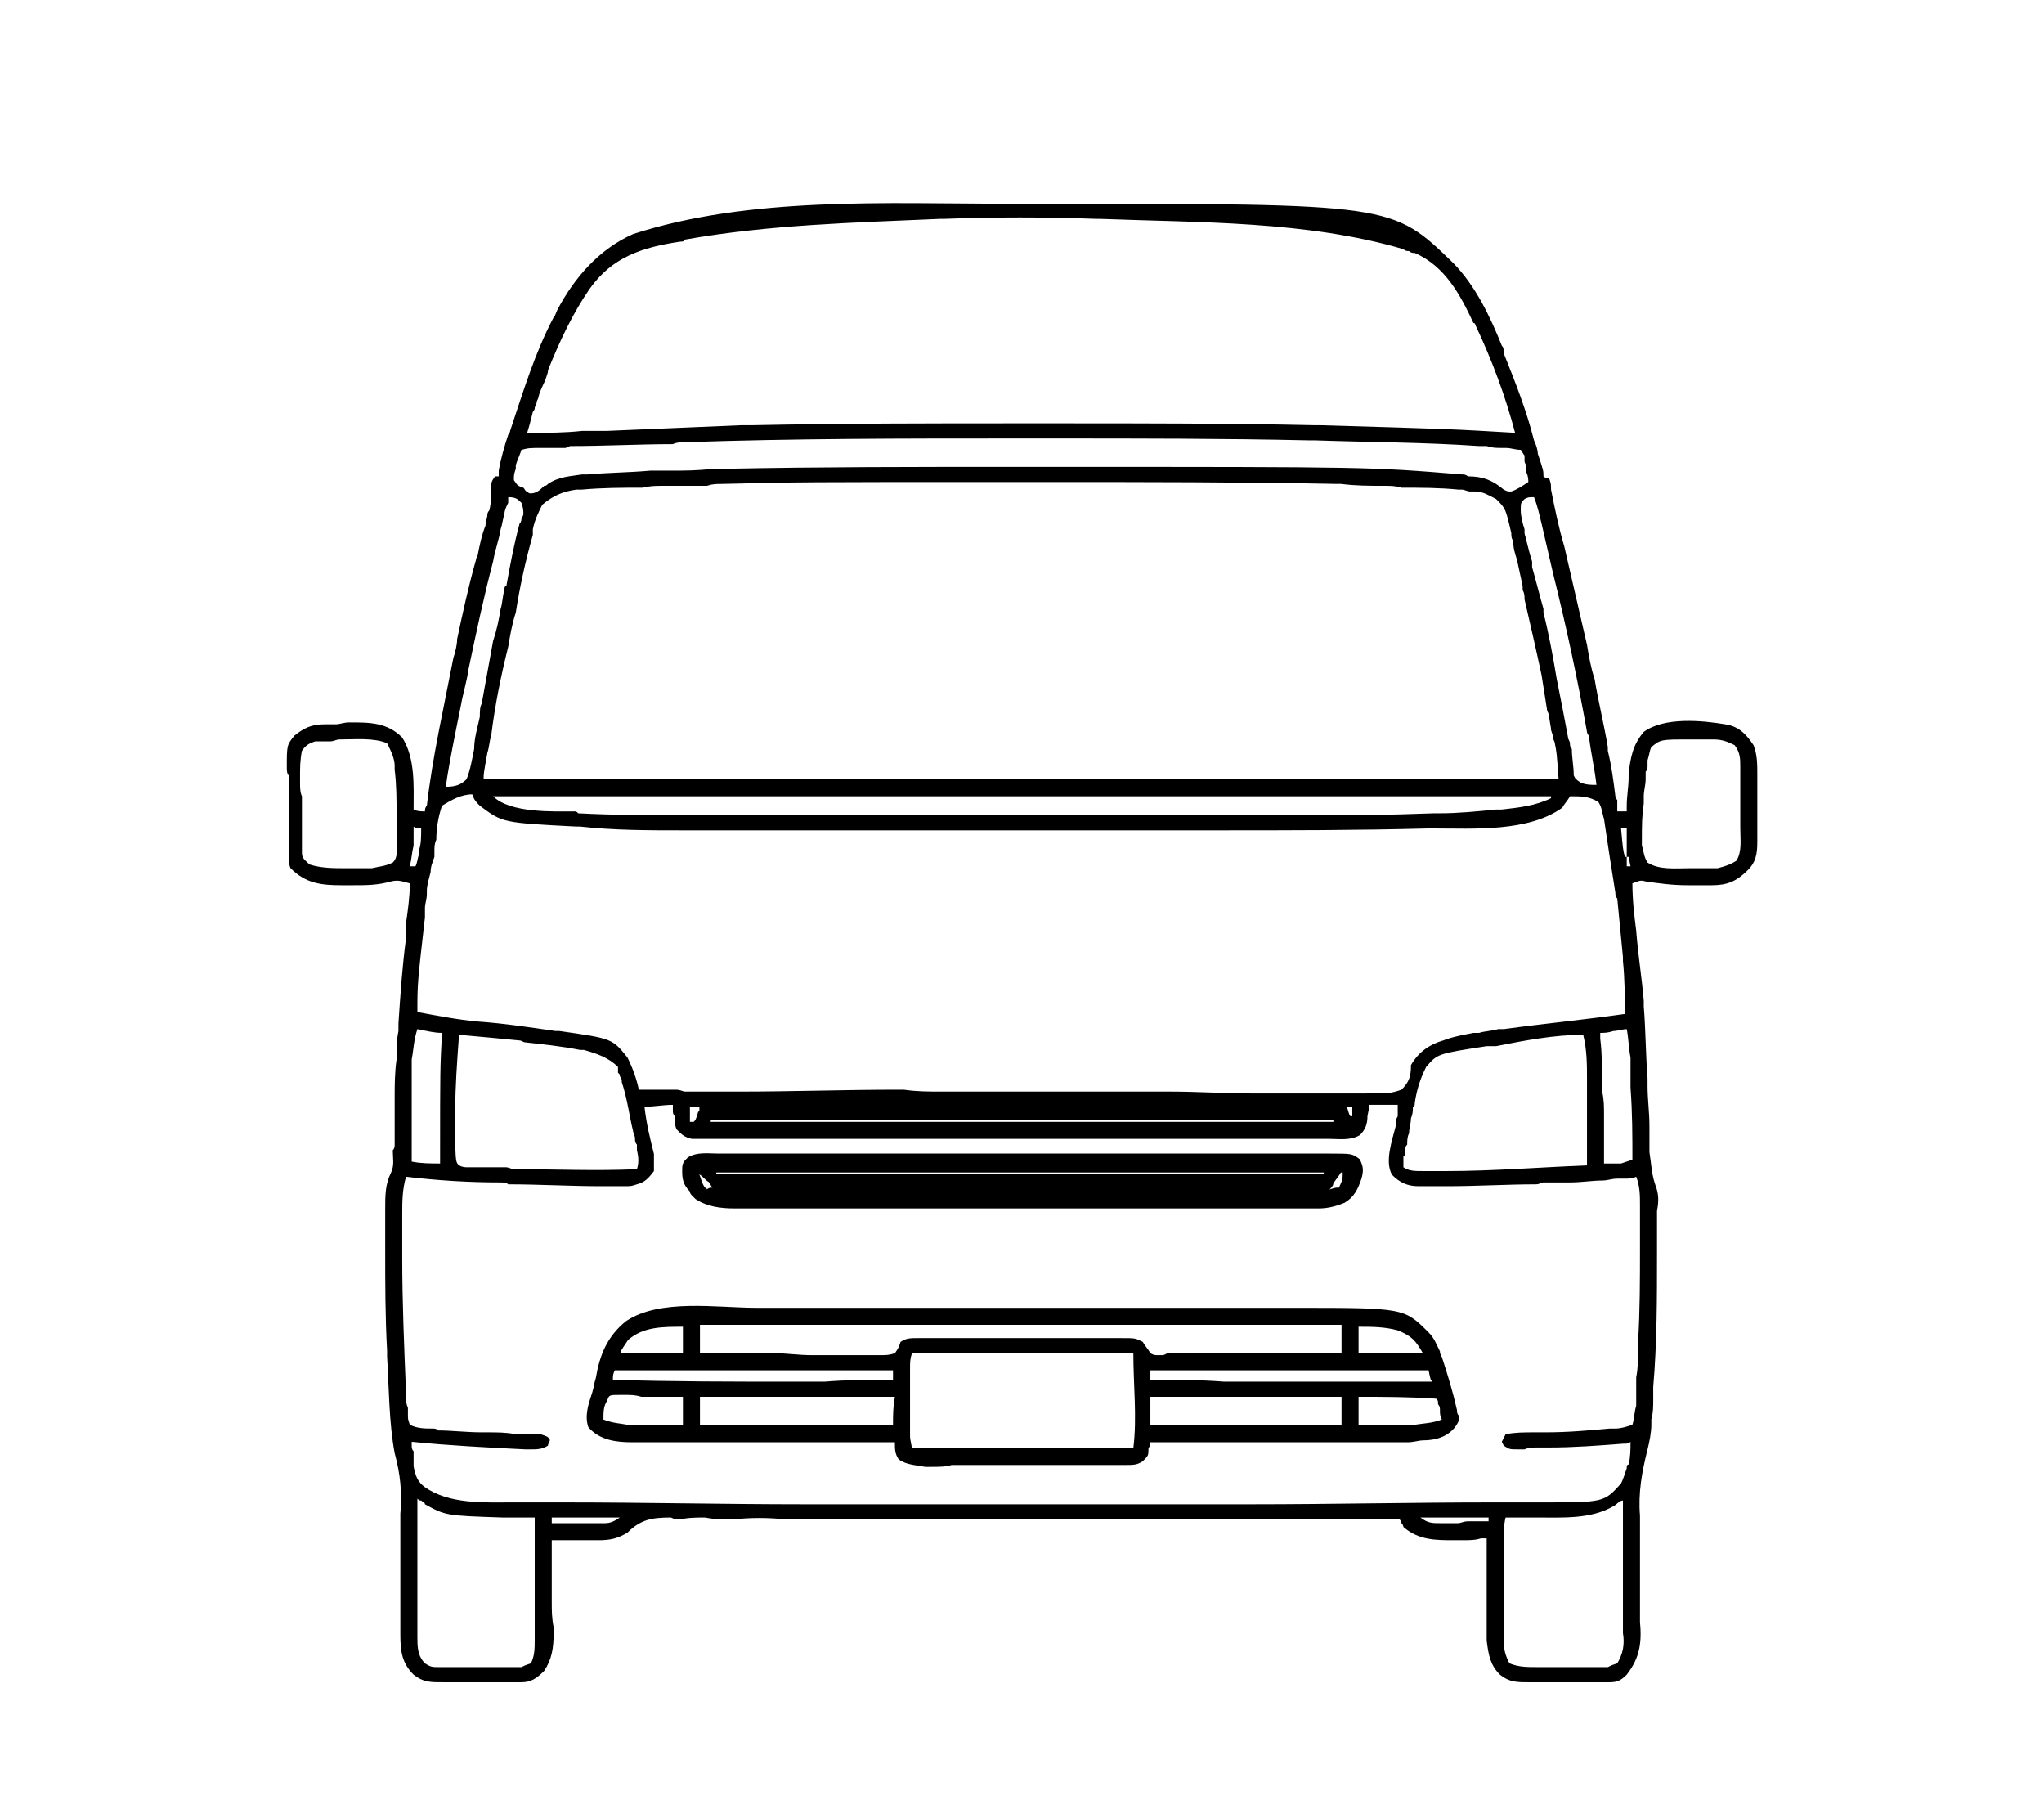
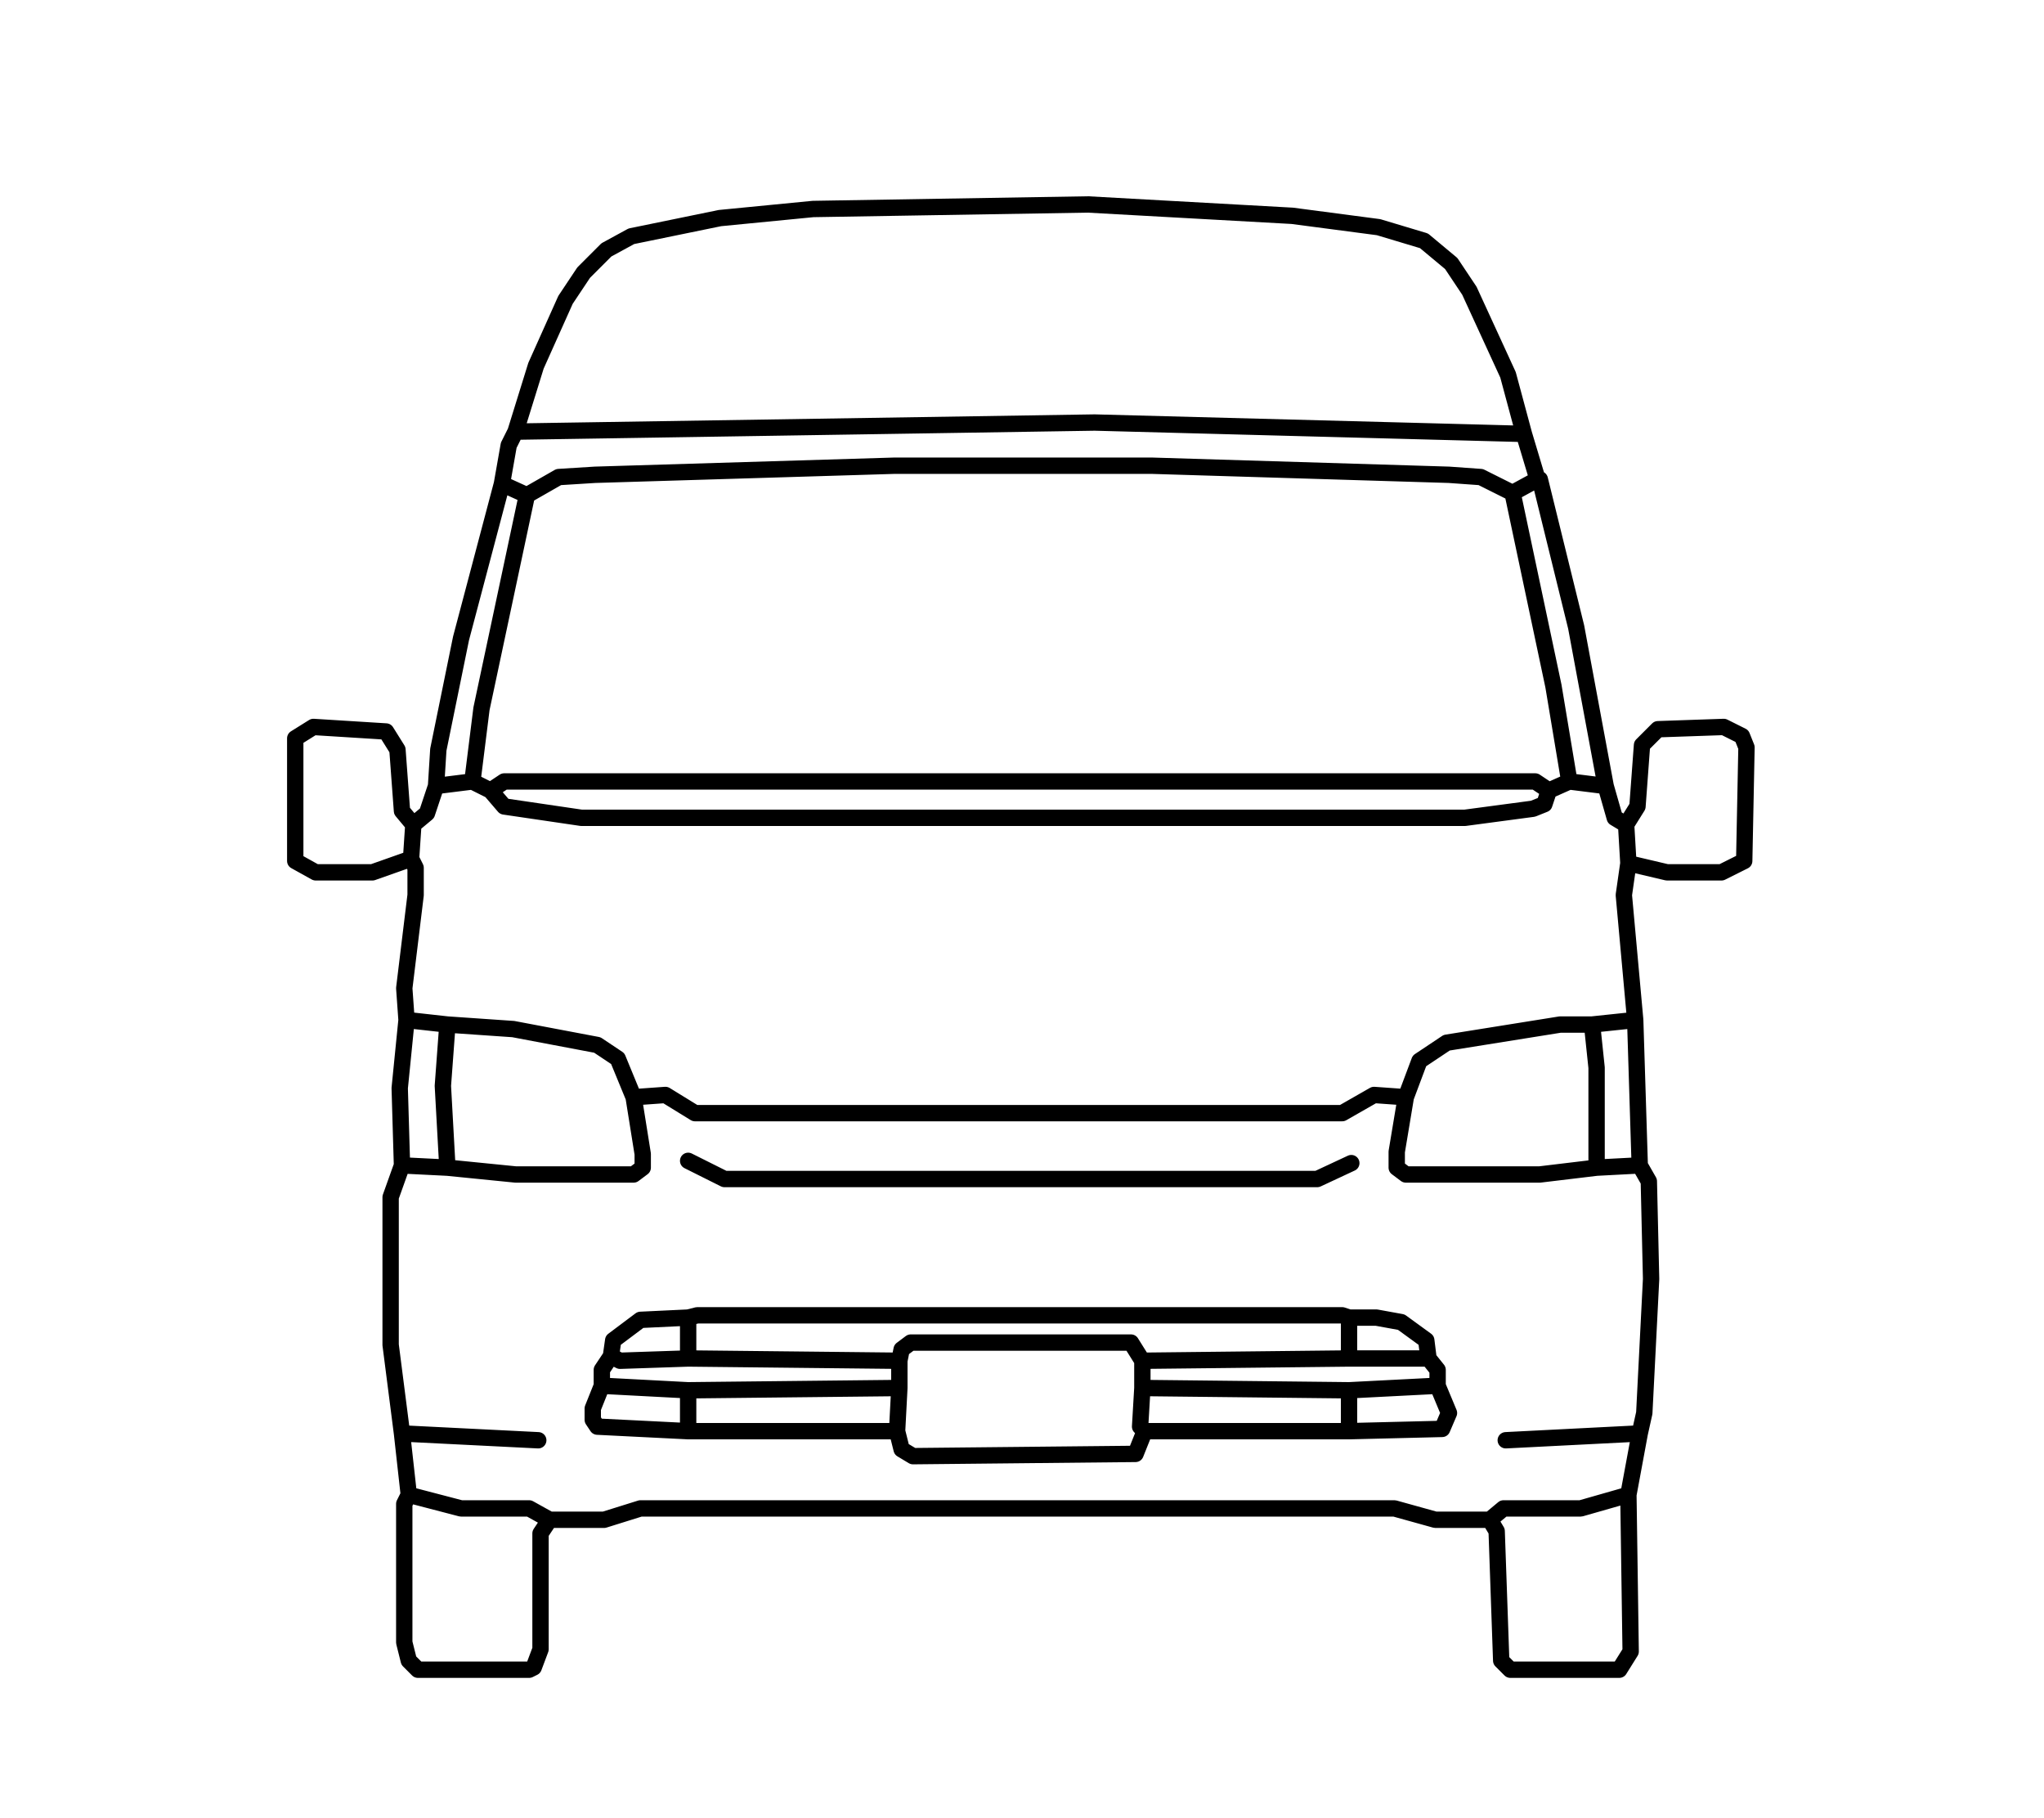
<svg xmlns="http://www.w3.org/2000/svg" viewBox="0 0 90 80">
-   <g fill="#000" stroke="none" fill-rule="evenodd" transform="translate(8.72 5.00) scale(0.083333)">
-     <path d="M0 0 C6 0 12 0 18 -0 C202 -0 202 -0 234 31 C246 43 254 60 260 75 C261 76 261 77 261 79 C267 94 273 109 277 125 C278 127 279 130 279 132 C282 141 282 141 282 144 C283 145 284 145 285 145 C286 148 286 148 286 151 C288 161 290 171 293 181 C297 198 301 216 305 233 C306 239 307 245 309 251 C311 263 314 275 316 287 C316 288 316 289 316 289 C318 297 319 305 320 313 C320 314 321 315 321 315 C321 317 321 319 321 321 C323 321 324 321 326 321 C326 320 326 319 326 318 C326 313 327 308 327 303 C327 303 327 302 327 301 C328 293 329 286 335 279 C346 271 366 273 378 275 C385 276 389 280 393 286 C395 291 395 296 395 302 C395 303 395 305 395 306 C395 309 395 313 395 316 C395 318 395 320 395 322 C395 326 395 330 395 334 C395 335 395 336 395 337 C395 344 394 348 390 352 C384 358 379 360 371 360 C370 360 369 360 369 360 C367 360 366 360 364 360 C362 360 360 360 358 360 C350 360 343 359 336 358 C333 357 332 358 329 359 C329 368 330 376 331 384 C332 397 334 409 335 421 C335 422 335 423 335 424 C336 436 336 449 337 462 C337 463 337 465 337 466 C337 473 338 480 338 487 C338 490 338 492 338 495 C338 497 338 499 338 501 C339 507 339 512 341 518 C343 523 343 527 342 532 C342 533 342 535 342 536 C342 539 342 543 342 547 C342 549 342 552 342 555 C342 578 342 602 340 625 C340 627 340 629 340 632 C340 635 340 639 339 642 C339 643 339 644 339 645 C339 649 338 654 337 658 C334 670 332 681 333 693 C333 696 333 699 333 701 C333 707 333 714 333 720 C333 727 333 734 333 741 C333 744 333 746 333 749 C334 760 333 768 326 777 C323 780 321 781 317 781 C316 781 314 781 313 781 C308 781 303 781 298 781 C295 781 292 781 289 781 C285 781 281 781 278 781 C276 781 275 781 274 781 C268 781 264 781 259 777 C254 772 253 767 252 759 C252 759 252 759 252 756 C252 746 252 736 252 726 C252 724 252 722 252 720 C252 715 252 710 252 705 C251 705 250 705 249 705 C246 706 243 706 239 706 C238 706 236 706 235 706 C225 706 216 706 208 699 C208 699 208 698 207 697 C207 697 207 696 206 695 C203 695 203 695 200 695 C199 695 198 695 198 695 C195 695 193 695 191 695 C189 695 187 695 186 695 C181 695 177 695 172 695 C167 695 163 695 158 695 C148 695 139 695 129 695 C121 695 113 695 106 695 C81 695 57 695 32 695 C13 695 -6 695 -25 695 C-45 695 -65 695 -85 695 C-96 695 -107 695 -118 695 C-128 694 -137 694 -146 695 C-151 695 -156 695 -161 694 C-165 694 -170 694 -174 695 C-176 695 -177 695 -179 694 C-189 694 -195 695 -202 702 C-207 705 -211 706 -217 706 C-218 706 -218 706 -219 706 C-221 706 -224 706 -226 706 C-227 706 -229 706 -231 706 C-234 706 -238 706 -242 706 C-242 707 -242 708 -242 709 C-242 715 -242 722 -242 729 C-242 732 -242 736 -242 739 C-242 743 -242 747 -241 752 C-241 753 -241 754 -241 755 C-241 763 -242 769 -246 775 C-250 779 -253 781 -258 781 C-259 781 -260 781 -262 781 C-267 781 -272 781 -277 781 C-280 781 -282 781 -285 781 C-289 781 -293 781 -297 781 C-298 781 -299 781 -300 781 C-306 781 -310 781 -315 777 C-321 771 -322 765 -322 756 C-322 756 -322 756 -322 754 C-322 753 -322 752 -322 751 C-322 750 -322 748 -322 746 C-322 743 -322 740 -322 737 C-322 729 -322 721 -322 713 C-322 708 -322 703 -322 698 C-322 696 -322 694 -322 692 C-321 681 -322 671 -325 660 C-328 644 -328 626 -329 609 C-329 608 -329 607 -329 606 C-330 588 -330 570 -330 553 C-330 550 -330 548 -330 545 C-330 542 -330 538 -330 534 C-330 533 -330 532 -330 531 C-330 524 -330 518 -327 512 C-325 508 -326 504 -326 500 C-325 499 -325 498 -325 497 C-325 494 -325 490 -325 487 C-325 483 -325 479 -325 475 C-325 474 -325 473 -325 472 C-325 466 -325 459 -324 452 C-324 451 -324 451 -324 450 C-324 446 -324 442 -323 437 C-323 436 -323 434 -323 433 C-322 418 -321 403 -319 388 C-319 386 -319 384 -319 383 C-319 382 -319 382 -319 380 C-318 373 -317 366 -317 359 C-321 358 -323 357 -327 358 C-334 360 -340 360 -347 360 C-349 360 -351 360 -353 360 C-364 360 -372 359 -380 351 C-381 349 -381 346 -381 343 C-381 342 -381 341 -381 340 C-381 338 -381 337 -381 335 C-381 335 -381 334 -381 333 C-381 330 -381 326 -381 322 C-381 319 -381 316 -381 313 C-381 309 -381 306 -381 302 C-382 301 -382 299 -382 298 C-382 286 -382 286 -378 281 C-373 277 -369 275 -362 275 C-361 275 -361 275 -360 275 C-358 275 -357 275 -356 275 C-354 275 -352 274 -349 274 C-338 274 -329 274 -321 282 C-314 293 -315 308 -315 320 C-313 321 -311 321 -309 321 C-309 320 -309 319 -308 318 C-305 292 -299 266 -294 240 C-293 237 -292 233 -292 230 C-289 216 -286 202 -282 188 C-282 187 -281 186 -281 185 C-280 180 -279 175 -277 170 C-277 168 -276 166 -276 164 C-276 164 -276 163 -275 162 C-274 158 -274 155 -274 151 C-274 147 -274 147 -272 144 C-271 144 -271 144 -270 144 C-270 143 -270 142 -270 141 C-269 135 -267 128 -265 122 C-264 121 -264 120 -264 120 C-257 99 -251 79 -241 60 C-240 59 -240 58 -239 56 C-230 39 -217 24 -199 16 C-137 -4 -65 -0 0 0 Z M-35 8 C-35 8 -35 8 -37 8 C-82 10 -127 11 -172 19 C-172 20 -173 20 -174 20 C-194 23 -210 28 -222 45 C-231 58 -238 73 -244 88 C-244 89 -244 89 -245 92 C-246 95 -248 98 -249 102 C-249 103 -250 104 -250 105 C-250 106 -251 107 -251 108 C-251 109 -252 110 -252 110 C-253 114 -254 118 -255 121 C-254 121 -254 121 -252 121 C-244 121 -235 121 -226 120 C-222 120 -218 120 -213 120 C-189 119 -166 118 -142 117 C-140 117 -138 117 -136 117 C-89 116 -42 116 5 116 C12 116 19 116 26 116 C71 116 116 116 161 117 C162 117 163 117 164 117 C233 119 233 119 267 121 C262 102 255 83 246 64 C246 64 246 63 245 63 C238 48 230 33 214 26 C213 26 212 26 211 25 C210 25 209 25 208 24 C157 9 100 10 48 8 C47 8 46 8 46 8 C19 7 -8 7 -35 8 Z M-172 126 C-174 126 -176 126 -178 127 C-196 127 -214 128 -232 128 C-233 128 -234 129 -235 129 C-237 129 -240 129 -243 129 C-243 129 -243 129 -246 129 C-254 129 -254 129 -258 130 C-259 133 -260 135 -261 138 C-261 139 -261 140 -261 140 C-262 143 -262 143 -262 146 C-260 149 -260 149 -257 150 C-256 151 -256 152 -255 152 C-254 153 -254 153 -253 153 C-251 153 -249 152 -247 150 C-247 150 -246 149 -246 149 C-245 149 -245 149 -244 148 C-238 144 -232 144 -226 143 C-225 143 -224 143 -223 143 C-212 142 -201 142 -190 141 C-187 141 -183 141 -180 141 C-172 141 -165 141 -157 140 C-155 140 -152 140 -150 140 C-100 139 -51 139 -1 139 C7 139 16 139 24 139 C190 139 190 139 239 143 C240 143 241 143 242 144 C250 144 255 146 261 151 C263 152 263 152 265 152 C268 151 271 149 274 147 C274 146 274 144 273 142 C273 141 273 140 273 139 C273 138 272 137 272 136 C272 135 272 134 272 133 C271 132 271 131 270 130 C267 130 265 129 262 129 C261 129 261 129 260 129 C257 129 255 129 252 128 C251 128 249 128 248 128 C219 126 190 126 161 125 C160 125 159 125 158 125 C113 124 68 124 23 124 C16 124 9 124 2 124 C-56 124 -114 124 -172 126 Z M-152 148 C-155 148 -157 148 -160 149 C-168 149 -175 149 -183 149 C-187 149 -190 149 -194 150 C-205 150 -215 150 -226 151 C-227 151 -228 151 -229 151 C-236 152 -241 154 -247 159 C-249 163 -251 167 -252 172 C-252 173 -252 174 -252 175 C-256 189 -259 203 -261 216 C-263 222 -264 228 -265 234 C-269 250 -272 265 -274 281 C-275 284 -275 287 -276 290 C-278 301 -278 301 -278 304 C-90 304 97 304 290 304 C289 290 289 290 288 285 C288 284 287 283 287 282 C287 281 287 281 286 278 C286 276 285 273 285 270 C285 270 285 270 284 268 C283 262 282 255 281 249 C278 235 275 222 272 209 C272 207 272 206 271 204 C271 204 271 203 271 202 C270 197 269 193 268 188 C267 185 266 182 266 178 C265 177 265 175 265 174 C262 161 262 161 257 156 C253 154 250 152 246 152 C245 152 244 152 243 152 C242 152 240 151 239 151 C238 151 238 151 237 151 C227 150 217 150 207 150 C204 149 201 149 198 149 C190 149 183 149 175 148 C174 148 173 148 173 148 C122 147 71 147 21 147 C12 147 3 147 -5 147 C-110 147 -110 147 -152 148 Z M-265 155 C-265 156 -265 157 -265 158 C-266 160 -267 162 -267 164 C-268 167 -268 169 -269 172 C-270 178 -272 183 -273 189 C-278 208 -282 227 -286 246 C-287 253 -289 259 -290 265 C-293 280 -296 294 -298 308 C-293 308 -290 307 -287 304 C-285 299 -284 293 -283 288 C-283 282 -281 276 -280 271 C-280 268 -280 266 -279 264 C-277 253 -275 242 -273 231 C-271 225 -270 220 -269 214 C-268 211 -268 207 -267 204 C-267 203 -267 202 -266 202 C-264 191 -262 180 -259 169 C-258 168 -258 167 -258 166 C-258 166 -257 165 -257 164 C-257 162 -257 161 -258 158 C-260 156 -261 155 -265 155 Z M272 156 C270 158 270 158 270 162 C270 165 271 169 272 172 C272 173 272 173 272 174 C272 175 273 177 273 178 C274 182 275 186 276 189 C276 190 276 191 276 192 C278 199 280 207 282 214 C282 215 282 216 282 216 C285 228 287 239 289 251 C291 261 293 271 295 282 C295 283 296 284 296 285 C296 286 296 287 297 288 C297 293 298 297 298 302 C299 304 299 304 302 306 C305 307 307 307 310 307 C309 298 307 290 306 281 C305 280 305 279 305 279 C300 251 294 223 287 195 C285 186 283 178 281 169 C280 165 279 160 277 155 C274 155 274 155 272 156 Z M339 287 C338 289 338 291 337 294 C337 295 337 296 337 297 C337 298 337 299 336 300 C336 301 336 302 336 304 C336 307 335 310 335 313 C335 314 335 315 335 317 C334 323 334 329 334 336 C334 337 334 338 334 339 C335 342 335 345 337 348 C343 352 352 351 359 351 C362 351 364 351 366 351 C368 351 369 351 371 351 C372 351 373 351 374 351 C378 350 381 349 384 347 C387 342 386 336 386 330 C386 329 386 327 386 326 C386 324 386 321 386 319 C386 317 386 314 386 312 C386 308 386 305 386 301 C386 300 386 299 386 298 C386 293 386 290 383 286 C379 284 376 283 372 283 C371 283 370 283 370 283 C367 283 364 283 362 283 C361 283 361 283 359 283 C344 283 344 283 339 287 Z M-354 283 C-356 283 -357 284 -359 284 C-360 284 -360 284 -362 284 C-363 284 -364 284 -364 284 C-365 284 -366 284 -367 284 C-370 285 -372 286 -374 289 C-375 294 -375 298 -375 302 C-375 303 -375 304 -375 306 C-375 308 -375 311 -374 313 C-374 317 -374 321 -374 325 C-374 328 -374 330 -374 333 C-374 334 -374 335 -374 337 C-374 338 -374 339 -374 340 C-374 341 -374 342 -374 343 C-374 346 -372 347 -370 349 C-364 351 -357 351 -351 351 C-349 351 -347 351 -345 351 C-343 351 -342 351 -340 351 C-339 351 -338 351 -337 351 C-333 350 -330 350 -326 348 C-323 345 -324 341 -324 337 C-324 336 -324 335 -324 334 C-324 333 -324 331 -324 330 C-324 327 -324 325 -324 322 C-324 315 -324 307 -325 299 C-325 299 -325 299 -325 297 C-325 293 -327 289 -329 285 C-336 282 -346 283 -354 283 Z M-300 318 C-302 324 -303 330 -303 336 C-304 338 -304 340 -304 342 C-304 343 -304 344 -304 345 C-305 348 -306 350 -306 353 C-307 357 -308 360 -308 363 C-308 364 -308 364 -308 365 C-308 367 -309 370 -309 372 C-309 374 -309 375 -309 377 C-313 412 -313 412 -313 427 C-302 429 -292 431 -281 432 C-267 433 -254 435 -240 437 C-240 437 -240 437 -238 437 C-210 441 -210 441 -202 451 C-199 457 -197 463 -196 468 C-195 468 -195 468 -194 468 C-191 468 -188 468 -186 468 C-185 468 -185 468 -183 468 C-182 468 -182 468 -180 468 C-179 468 -179 468 -177 468 C-175 468 -175 468 -172 469 C-170 469 -168 469 -166 469 C-165 469 -165 469 -162 469 C-161 469 -160 469 -160 469 C-157 469 -155 469 -153 469 C-150 469 -146 469 -143 469 C-115 469 -87 468 -59 468 C-58 468 -58 468 -56 468 C-49 469 -43 469 -36 469 C-24 469 -13 469 -2 469 C-1 469 0 469 1 469 C8 469 15 469 22 469 C28 469 34 469 40 469 C41 469 41 469 42 469 C56 469 70 469 85 469 C99 469 114 470 129 470 C137 470 146 470 155 470 C161 470 168 470 174 470 C177 470 181 470 184 470 C201 470 201 470 207 468 C211 464 212 461 212 455 C216 448 222 444 229 442 C234 440 240 439 245 438 C246 438 247 438 248 438 C251 437 255 437 258 436 C259 436 260 436 261 436 C283 433 304 431 325 428 C325 419 325 410 324 400 C324 400 324 399 324 398 C323 388 322 377 321 367 C320 366 320 365 320 364 C319 358 318 351 317 345 C316 338 315 332 314 325 C313 322 313 319 311 316 C306 313 302 313 296 313 C295 315 293 317 292 319 C274 332 245 330 224 330 C223 330 222 330 221 330 C184 331 147 331 110 331 C103 331 97 331 90 331 C68 331 46 331 25 331 C24 331 24 331 21 331 C20 331 19 331 18 331 C-1 331 -20 331 -39 331 C-59 331 -79 331 -98 331 C-109 331 -120 331 -131 331 C-140 331 -150 331 -159 331 C-164 331 -168 331 -173 331 C-191 331 -209 331 -227 329 C-228 329 -228 329 -229 329 C-268 327 -268 327 -280 318 C-282 316 -283 315 -284 312 C-290 312 -295 315 -300 318 Z M-273 313 C-264 322 -241 321 -230 321 C-229 321 -229 321 -228 322 C-209 323 -191 323 -172 323 C-167 323 -162 323 -158 323 C-148 323 -139 323 -129 323 C-122 323 -114 323 -106 323 C-105 323 -104 323 -103 323 C-101 323 -98 323 -96 323 C-75 323 -54 323 -33 323 C-15 323 3 323 20 323 C41 323 62 323 83 323 C85 323 87 323 90 323 C91 323 92 323 93 323 C101 323 108 323 116 323 C195 323 195 323 224 322 C225 322 225 322 227 322 C237 322 247 321 257 320 C258 320 259 320 260 320 C269 319 278 318 286 314 C286 314 286 314 286 313 C102 313 -83 313 -273 313 Z M-315 329 C-315 330 -315 331 -315 332 C-315 334 -315 335 -315 337 C-315 337 -315 338 -315 339 C-316 343 -316 346 -317 350 C-316 350 -315 350 -314 350 C-313 348 -313 346 -312 343 C-312 343 -312 342 -312 341 C-311 338 -311 334 -311 330 C-312 330 -314 330 -315 329 Z M323 330 C324 341 324 341 325 345 C325 345 326 345 326 345 C326 340 326 335 326 330 C325 330 324 330 323 330 Z M326 345 C326 347 326 349 326 350 C327 350 327 350 328 350 C328 350 328 350 327 345 C327 345 326 345 326 345 Z M-313 436 C-315 442 -315 447 -316 452 C-316 453 -316 454 -316 455 C-316 465 -316 476 -316 486 C-316 488 -316 490 -316 492 C-316 497 -316 502 -316 506 C-311 507 -306 507 -301 507 C-301 506 -301 505 -301 504 C-301 457 -301 457 -300 438 C-304 438 -308 437 -313 436 Z M319 437 C316 438 314 438 312 438 C312 439 312 440 312 441 C313 449 313 457 313 466 C313 467 313 468 313 469 C314 473 314 477 314 481 C314 483 314 486 314 489 C314 495 314 501 314 507 C316 507 318 507 320 507 C321 507 322 507 323 507 C326 506 326 506 329 505 C329 493 329 480 328 467 C328 465 328 462 328 459 C328 457 328 455 328 454 C328 453 328 452 328 451 C327 446 327 441 326 436 C324 436 321 437 319 437 Z M-291 439 C-292 453 -293 466 -293 479 C-293 480 -293 480 -293 481 C-293 506 -293 506 -291 508 C-289 509 -288 509 -286 509 C-285 509 -284 509 -283 509 C-283 509 -283 509 -280 509 C-280 509 -280 509 -277 509 C-273 509 -269 509 -266 509 C-265 509 -263 510 -262 510 C-240 510 -219 511 -197 510 C-196 507 -196 504 -197 500 C-197 499 -197 499 -197 497 C-198 496 -198 495 -198 494 C-198 492 -199 491 -199 490 C-201 482 -202 473 -205 464 C-205 463 -205 462 -206 461 C-206 460 -206 460 -207 459 C-207 458 -207 457 -207 456 C-212 451 -218 449 -225 447 C-226 447 -227 447 -227 447 C-237 445 -247 444 -256 443 C-257 443 -258 442 -259 442 C-269 441 -280 440 -291 439 Z M257 445 C255 445 254 445 252 445 C226 449 226 449 220 456 C217 462 215 468 214 475 C214 476 214 477 213 477 C213 479 213 481 212 483 C212 486 211 488 211 491 C210 493 210 495 210 497 C210 497 209 498 209 499 C209 499 209 499 209 501 C209 502 209 503 208 503 C208 505 208 505 208 509 C211 511 214 511 218 511 C218 511 218 511 220 511 C223 511 225 511 228 511 C228 511 228 511 231 511 C255 511 280 509 305 508 C305 501 305 493 305 485 C305 483 305 480 305 477 C305 473 305 470 305 466 C305 465 305 464 305 462 C305 455 305 447 303 439 C288 439 272 442 257 445 Z M-193 477 C-192 486 -190 494 -188 502 C-188 505 -188 508 -188 511 C-191 515 -193 517 -197 518 C-200 519 -200 519 -204 519 C-205 519 -205 519 -206 519 C-208 519 -211 519 -213 519 C-214 519 -215 519 -216 519 C-232 519 -249 518 -265 518 C-266 517 -268 517 -269 517 C-286 517 -302 516 -319 514 C-321 521 -321 527 -321 534 C-321 535 -321 537 -321 538 C-321 542 -321 545 -321 549 C-321 552 -321 554 -321 557 C-321 580 -320 604 -319 628 C-319 628 -319 629 -319 630 C-319 632 -319 634 -318 636 C-318 637 -318 638 -318 640 C-318 642 -318 642 -317 645 C-313 647 -309 647 -305 647 C-304 647 -303 647 -302 648 C-295 648 -287 649 -279 649 C-278 649 -277 649 -276 649 C-271 649 -266 649 -261 650 C-259 650 -257 650 -255 650 C-254 650 -253 650 -253 650 C-252 650 -251 650 -250 650 C-249 650 -249 650 -248 650 C-245 651 -244 651 -243 653 C-243 654 -244 655 -244 656 C-247 658 -250 658 -253 658 C-254 658 -254 658 -256 658 C-276 657 -296 656 -316 654 C-316 655 -316 656 -316 656 C-316 657 -316 658 -315 659 C-315 660 -315 661 -315 662 C-315 664 -315 665 -315 667 C-314 672 -313 675 -309 678 C-296 687 -278 686 -263 686 C-261 686 -259 686 -258 686 C-253 686 -249 686 -244 686 C-241 686 -238 686 -236 686 C-193 686 -151 687 -109 687 C-101 687 -94 687 -87 687 C-86 687 -84 687 -83 687 C-81 687 -79 687 -77 687 C-57 687 -36 687 -16 687 C1 687 18 687 36 687 C56 687 76 687 96 687 C98 687 101 687 103 687 C104 687 105 687 106 687 C113 687 121 687 128 687 C170 687 213 686 255 686 C258 686 260 686 263 686 C268 686 272 686 277 686 C278 686 280 686 281 686 C314 686 314 686 323 676 C324 674 325 671 326 668 C326 667 326 666 327 666 C328 662 328 658 328 654 C327 655 326 655 324 655 C311 656 298 657 285 657 C283 657 281 657 279 657 C277 657 274 657 272 658 C271 658 270 658 269 658 C264 658 264 658 261 656 C261 656 261 656 260 654 C261 652 261 652 262 650 C267 649 272 649 277 649 C278 649 280 649 281 649 C281 649 281 649 283 649 C295 649 306 648 317 647 C318 647 318 647 320 647 C323 647 326 646 329 645 C330 642 330 638 331 635 C331 634 331 633 331 632 C331 631 331 629 331 627 C331 625 331 622 331 620 C332 615 332 610 332 604 C332 603 332 602 332 601 C333 585 333 568 333 552 C333 548 333 544 333 540 C333 538 333 535 333 533 C333 532 333 530 333 529 C333 524 333 519 331 514 C329 515 327 515 325 515 C323 515 322 515 321 515 C318 515 316 516 313 516 C308 516 302 517 296 517 C295 517 294 517 293 517 C289 517 286 517 282 517 C281 517 280 518 278 518 C263 518 247 519 231 519 C229 519 227 519 225 519 C223 519 220 519 218 519 C218 519 218 519 216 519 C210 519 206 517 202 513 C198 506 202 495 204 487 C204 486 204 485 204 485 C204 484 204 484 205 482 C205 480 205 480 205 476 C200 476 195 476 190 476 C190 477 190 477 189 482 C189 486 188 489 185 492 C180 495 174 494 169 494 C168 494 166 494 165 494 C161 494 157 494 153 494 C148 494 144 494 140 494 C131 494 123 494 114 494 C107 494 100 494 94 494 C93 494 92 494 91 494 C89 494 87 494 85 494 C67 494 49 494 32 494 C15 494 -2 494 -20 494 C-38 494 -57 494 -75 494 C-77 494 -79 494 -81 494 C-82 494 -83 494 -84 494 C-91 494 -98 494 -105 494 C-113 494 -122 494 -130 494 C-134 494 -139 494 -143 494 C-147 494 -151 494 -155 494 C-156 494 -158 494 -159 494 C-161 494 -163 494 -165 494 C-165 494 -165 494 -168 494 C-172 493 -173 492 -176 489 C-177 487 -177 485 -177 482 C-178 481 -178 480 -178 479 C-178 478 -178 477 -178 476 C-183 476 -188 477 -193 477 Z M-169 477 C-169 480 -169 483 -169 485 C-168 485 -168 485 -167 485 C-166 484 -166 484 -165 481 C-165 481 -165 480 -164 479 C-164 479 -164 478 -164 477 C-166 477 -167 477 -169 477 Z M178 477 C179 479 179 481 180 482 C180 482 181 482 181 482 C181 481 181 479 181 477 C180 477 179 477 178 477 Z M180 483 C181 485 181 485 181 485 Z M-158 484 C-158 485 -158 485 -158 485 C-49 485 59 485 171 485 C171 485 171 485 171 484 C63 484 -46 484 -158 484 Z M-313 684 C-313 694 -313 704 -313 715 C-313 719 -313 724 -313 729 C-313 733 -313 738 -313 742 C-313 744 -313 745 -313 747 C-313 750 -313 752 -313 754 C-313 755 -313 756 -313 757 C-313 762 -313 767 -309 771 C-306 773 -305 773 -302 773 C-301 773 -300 773 -299 773 C-298 773 -297 773 -295 773 C-294 773 -293 773 -292 773 C-290 773 -287 773 -285 773 C-281 773 -278 773 -274 773 C-272 773 -269 773 -267 773 C-266 773 -265 773 -264 773 C-263 773 -263 773 -261 773 C-260 773 -259 773 -258 773 C-256 772 -256 772 -253 771 C-251 767 -251 763 -251 758 C-251 757 -251 757 -251 756 C-251 754 -251 752 -251 749 C-251 748 -251 746 -251 745 C-251 740 -251 736 -251 732 C-251 728 -251 724 -251 719 C-251 711 -251 703 -251 694 C-252 694 -253 694 -253 694 C-256 694 -259 694 -263 694 C-264 694 -266 694 -268 694 C-298 693 -298 693 -309 687 C-309 686 -310 686 -311 685 C-312 685 -312 685 -313 684 Z M319 688 C307 695 292 694 278 694 C277 694 275 694 274 694 C270 694 266 694 262 694 C261 698 261 702 261 706 C261 707 261 708 261 709 C261 710 261 712 261 713 C261 714 261 715 261 716 C261 719 261 722 261 724 C261 728 261 732 261 736 C261 738 261 741 261 743 C261 744 261 746 261 747 C261 750 261 753 261 756 C261 757 261 758 261 759 C261 764 262 767 264 771 C269 773 273 773 279 773 C280 773 281 773 282 773 C286 773 289 773 293 773 C295 773 298 773 300 773 C304 773 309 773 313 773 C314 773 315 773 316 773 C318 772 318 772 321 771 C324 766 325 761 324 755 C324 755 324 754 324 753 C324 751 324 748 324 746 C324 744 324 742 324 740 C324 736 324 731 324 727 C324 722 324 717 324 713 C324 704 324 694 324 685 C322 685 321 687 319 688 Z M-242 694 C-242 695 -242 696 -242 697 C-237 697 -233 697 -228 697 C-226 697 -225 697 -223 697 C-221 697 -219 697 -216 697 C-216 697 -215 697 -214 697 C-211 697 -209 696 -206 694 C-218 694 -230 694 -242 694 Z M217 694 C221 697 223 697 228 697 C228 697 228 697 230 697 C232 697 234 697 237 697 C238 697 240 696 242 696 C245 696 249 696 253 696 C253 696 253 695 253 694 C241 694 229 694 217 694 Z " transform="translate(428.8906,47.61429)" />
-     <path d="M0 0 C1 -0 3 -0 4 -0 C8 -0 12 -0 16 -0 C20 -0 25 -0 29 -0 C37 -0 46 -0 54 -0 C61 -0 68 -0 74 -0 C75 -0 76 -0 77 -0 C79 -0 81 -0 83 -0 C102 -0 120 -0 139 -0 C154 0 170 0 186 -0 C204 -0 223 -0 241 -0 C243 -0 245 -0 247 -0 C247 -0 247 -0 250 -0 C257 -0 263 -0 270 -0 C278 -0 287 -0 295 -0 C299 -0 303 -0 308 -0 C312 -0 315 -0 319 -0 C321 -0 322 -0 323 -0 C335 -0 335 -0 339 3 C341 7 341 9 340 13 C338 19 336 23 331 26 C326 28 322 29 317 29 C315 29 314 29 313 29 C312 29 311 29 309 29 C309 29 309 29 305 29 C302 29 298 29 294 29 C290 29 287 29 283 29 C274 29 265 29 257 29 C251 29 246 29 241 29 C226 29 211 29 196 29 C195 29 194 29 193 29 C193 29 193 29 190 29 C188 29 186 29 184 29 C184 29 184 29 181 29 C166 29 150 29 135 29 C119 29 103 29 87 29 C78 29 69 29 60 29 C52 29 45 29 37 29 C33 29 29 29 25 29 C22 29 18 29 14 29 C13 29 11 29 9 29 C1 29 -6 28 -12 24 C-13 23 -13 23 -14 22 C-14 22 -15 21 -15 20 C-18 17 -19 14 -19 10 C-19 10 -19 10 -19 8 C-19 5 -18 4 -16 2 C-11 -1 -5 -0 0 0 Z M-1 10 C-1 10 -1 10 -1 11 C105 11 211 11 320 11 C320 10 320 10 320 10 C214 10 108 10 -1 10 Z M329 10 C328 12 326 14 325 16 C325 17 324 18 323 19 C326 18 326 18 328 18 C330 14 330 13 330 10 C330 10 330 10 329 10 Z M-10 11 C-9 13 -9 15 -7 18 C-7 18 -6 18 -6 19 C-5 18 -4 18 -3 18 C-4 17 -4 16 -5 15 C-7 14 -8 12 -10 11 Z " transform="translate(274.817,549.3651)" />
-     <path d="M0 0 C4 0 8 -0 12 -0 C21 -0 29 -0 37 -0 C43 -0 50 -0 57 -0 C75 -0 94 -0 113 -0 C114 -0 115 -0 116 -0 C117 -0 118 -0 119 -0 C136 -0 152 -0 168 -0 C185 -0 202 -0 219 -0 C228 -0 238 -0 247 -0 C255 -0 264 -0 272 -0 C276 -0 280 -0 284 -0 C342 -0 342 -0 355 13 C358 16 359 19 361 23 C361 24 361 24 362 26 C365 35 368 45 370 54 C370 55 370 56 371 57 C371 60 371 60 369 63 C365 68 359 70 352 70 C350 70 347 71 344 71 C343 71 342 71 341 71 C328 71 315 71 302 71 C299 71 296 71 293 71 C287 71 281 71 274 71 C267 71 260 71 253 71 C238 71 223 71 208 71 C208 72 208 73 207 74 C207 78 207 78 204 81 C201 83 199 83 195 83 C194 83 193 83 192 83 C191 83 190 83 189 83 C188 83 186 83 185 83 C181 83 178 83 174 83 C172 83 170 83 168 83 C162 83 157 83 151 83 C144 83 137 83 130 83 C124 83 119 83 113 83 C110 83 107 83 103 83 C100 84 96 84 92 84 C92 84 92 84 89 84 C84 83 79 83 75 80 C73 77 73 75 73 71 C72 71 72 71 71 71 C56 71 42 71 27 71 C20 71 13 71 6 71 C0 71 -6 71 -12 71 C-16 71 -19 71 -22 71 C-30 71 -39 71 -47 71 C-48 71 -50 71 -51 71 C-55 71 -59 71 -62 71 C-63 71 -63 71 -66 71 C-74 71 -83 70 -89 63 C-91 57 -89 51 -87 45 C-86 42 -86 40 -85 37 C-83 25 -79 15 -69 7 C-51 -5 -21 -0 0 0 Z M-30 9 C-30 14 -30 19 -30 24 C-17 24 -3 24 10 24 C16 24 22 25 29 25 C35 25 41 25 47 25 C49 25 51 25 53 25 C57 25 60 25 63 25 C64 25 65 25 66 25 C68 25 70 25 73 24 C75 21 75 21 76 18 C79 16 81 16 85 16 C86 16 87 16 88 16 C89 16 90 16 91 16 C92 16 92 16 95 16 C98 16 101 16 104 16 C106 16 108 16 111 16 C118 16 125 16 132 16 C138 16 145 16 151 16 C157 16 162 16 168 16 C171 16 175 16 178 16 C182 16 185 16 189 16 C190 16 191 16 193 16 C200 16 200 16 204 18 C205 20 207 22 208 24 C210 25 210 25 212 25 C213 25 214 25 214 25 C215 25 215 25 217 24 C218 24 218 24 220 24 C224 24 227 24 230 24 C232 24 235 24 237 24 C243 24 249 24 255 24 C261 24 267 24 273 24 C285 24 297 24 309 24 C309 19 309 14 309 9 C197 9 85 9 -30 9 Z M-68 17 C-72 23 -72 23 -72 24 C-61 24 -50 24 -39 24 C-39 20 -39 15 -39 10 C-50 10 -60 10 -68 17 Z M318 10 C318 15 318 19 318 24 C329 24 340 24 352 24 C348 17 346 15 339 12 C332 10 325 10 318 10 Z M82 24 C81 27 81 29 81 32 C81 33 81 34 81 35 C81 36 81 36 81 37 C81 38 81 39 81 40 C81 42 81 44 81 46 C81 49 81 51 81 54 C81 56 81 58 81 60 C81 61 81 62 81 62 C81 63 81 64 81 65 C81 66 81 66 81 67 C81 69 81 69 82 74 C120 74 159 74 199 74 C201 58 199 41 199 24 C160 24 122 24 82 24 Z M-75 33 C-76 35 -76 36 -76 38 C-45 39 -14 39 18 39 C24 39 30 39 36 39 C48 38 60 38 72 38 C72 36 72 35 72 33 C23 33 -25 33 -75 33 Z M208 33 C208 35 208 36 208 38 C221 38 234 38 247 39 C253 39 259 39 265 39 C296 39 326 39 357 39 C356 38 356 38 355 33 C306 33 258 33 208 33 Z M-79 49 C-81 52 -81 55 -81 59 C-76 61 -72 61 -67 62 C-66 62 -65 62 -64 62 C-62 62 -59 62 -57 62 C-55 62 -53 62 -52 62 C-48 62 -43 62 -39 62 C-39 57 -39 52 -39 47 C-45 47 -50 47 -56 47 C-58 47 -59 47 -61 47 C-64 46 -67 46 -69 46 C-70 46 -71 46 -72 46 C-78 46 -78 46 -79 49 Z M-30 47 C-30 52 -30 57 -30 62 C3 62 37 62 72 62 C72 57 72 52 73 47 C39 47 5 47 -30 47 Z M208 47 C208 52 208 57 208 62 C241 62 274 62 309 62 C309 57 309 52 309 47 C275 47 242 47 208 47 Z M318 47 C318 52 318 57 318 62 C326 62 335 62 343 62 C344 62 344 62 346 62 C352 61 357 61 362 59 C361 57 361 56 361 54 C361 53 361 52 360 51 C360 49 360 49 359 48 C345 47 331 47 318 47 Z " transform="translate(295.1977,630.8546)" />
-   </g>
+   <path fill="none" stroke="#000" stroke-width="0.72" stroke-linecap="round" stroke-linejoin="round" d="M22.7 19l0.9-2.9l1.3-2.9l0.8-1.2l1-1l1.1-0.6l3.9-0.8l4.1-0.4l12.1-0.2l9 0.5l3.8 0.5l2 0.6l1.2 1l0.8 1.2l1.7 3.7l0.7 2.6M22.7 19l25.5-0.4l18.9 0.5M22.7 19l-0.3 0.6l-0.3 1.7M67.1 19.1l0.6 2M67.7 21.1l0.1 0M67.7 21.1l-1.1 0.6M67.8 21.1l1.6 6.5l1.3 7M22.1 21.3l-1.8 6.8l-1 4.9l-0.1 1.6M22.1 21.3l1.1 0.5M66.6 21.7l-1.4-0.7l-1.4-0.1l-13.1-0.4l-11.3 0l-13.2 0.4l-1.6 0.1l-1.4 0.8M66.6 21.7l1.8 8.5l0.7 4.2M23.2 21.8l-2 9.4l-0.4 3.2M20.8 34.4l-1.6 0.2M20.8 34.4l0.8 0.4M69.1 34.4l-0.9 0.4M69.1 34.4l1.6 0.2M19.2 34.6l-0.4 1.2l-0.6 0.5M70.7 34.6l0.4 1.4l0.5 0.3M21.6 34.8l0.6-0.4l45.4 0l0.6 0.4M21.6 34.8l0.6 0.7l3.4 0.5l38.9 0l3-0.4l0.5-0.2l0.2-0.6M18.2 36.3l-0.5-0.6l-0.2-2.7l-0.5-0.8l-3.2-0.2l-0.8 0.5l0 5.4l0.9 0.5l2.5 0l1.7-0.6M18.2 36.3l-0.1 1.5M71.6 36.3l0.5-0.8l0.2-2.7l0.7-0.7l2.9-0.1l0.8 0.4l0.2 0.5l-0.1 5l-1 0.5l-2.4 0l-1.7-0.4M71.6 36.3l0.1 1.7M18.1 37.8l0.2 0.4l0 1.2l-0.5 4.1l0.1 1.4M71.7 38l-0.2 1.4l0.5 5.5M17.9 44.9l1.8 0.2M17.9 44.9l-0.3 3l0.1 3.4M72 44.9l-1.9 0.2M72 44.9l0.2 6.4M19.7 45.1l2.9 0.2l3.7 0.7l0.9 0.6l0.7 1.7M19.7 45.1l-0.2 2.7l0.2 3.6M70.1 45.1l-1.4 0l-5 0.8l-1.2 0.8l-0.6 1.6M70.1 45.1l0.2 1.9l0 4.4M27.9 48.3l1.4-0.1l1.3 0.8l28.5 0l1.4-0.8l1.4 0.1M27.9 48.3l0.4 2.5l0 0.6l-0.4 0.3l-5.2 0l-3-0.3M61.9 48.3l-0.4 2.4l0 0.7l0.4 0.3l5.9 0l2.5-0.3M30.3 51.1l1.6 0.8l26.1 0l1.5-0.7M17.7 51.3l2 0.1M17.7 51.3l-0.5 1.4l0 6.5l0.5 3.9M72.2 51.3l-1.9 0.1M72.2 51.3l0.4 0.7l0.1 4.3l-0.3 5.9l-0.2 0.9M30.3 58l-2.1 0.1l-1.2 0.9l-0.1 0.7M30.3 58l0.4-0.1l28.4 0l0.3 0.1M30.3 58l0 1.8M59.4 58l1.2 0l1.1 0.2l1.1 0.8l0.1 0.8M59.4 58l0 1.8M26.9 59.7l-0.4 0.6l0 0.7M26.9 59.7l0.4 0.2l3-0.1M30.3 59.8l9.3 0.1M59.4 59.8l-9.1 0.1M59.4 59.8l3.5 0M62.9 59.8l0.4 0.5l0 0.7M39.6 59.9l0.1-0.5l0.4-0.3l9.7 0l0.5 0.8M39.6 59.9l0 1.2M50.3 59.9l0 1.2M26.5 61l3.8 0.2M26.5 61l-0.4 1l0 0.5l0.2 0.3l4 0.2M63.3 61l-3.9 0.2M63.3 61l0.5 1.2l-0.3 0.7l-4.1 0.1M39.6 61.1l-9.3 0.1M39.6 61.1l-0.1 1.9M50.3 61.1l9.1 0.1M50.3 61.1l-0.1 1.7l0.2 0.2M30.3 61.2l0 1.8M59.4 61.2l0 1.8M30.3 63l9.2 0M59.4 63l-9 0M39.5 63l0.2 0.8l0.5 0.3l9.8-0.1l0.4-1M17.7 63.1l6 0.3M17.7 63.1l0.3 2.7M72.2 63.1l-5.9 0.3M72.2 63.1l-0.5 2.7M18 65.8l2.3 0.6l3 0l0.9 0.5M18 65.8l-0.2 0.4l0 6.1l0.2 0.8l0.4 0.4l4.9 0l0.2-0.1l0.3-0.8l0-5.1l0.4-0.6M71.7 65.8l-2.1 0.6l-3.4 0l-0.6 0.5M71.7 65.8l0.1 6.9l-0.5 0.8l-4.8 0l-0.4-0.4l-0.2-5.7l-0.3-0.5M24.2 66.9l2.4 0l1.6-0.5l33.2 0l1.8 0.5l2.4 0" />
</svg>
